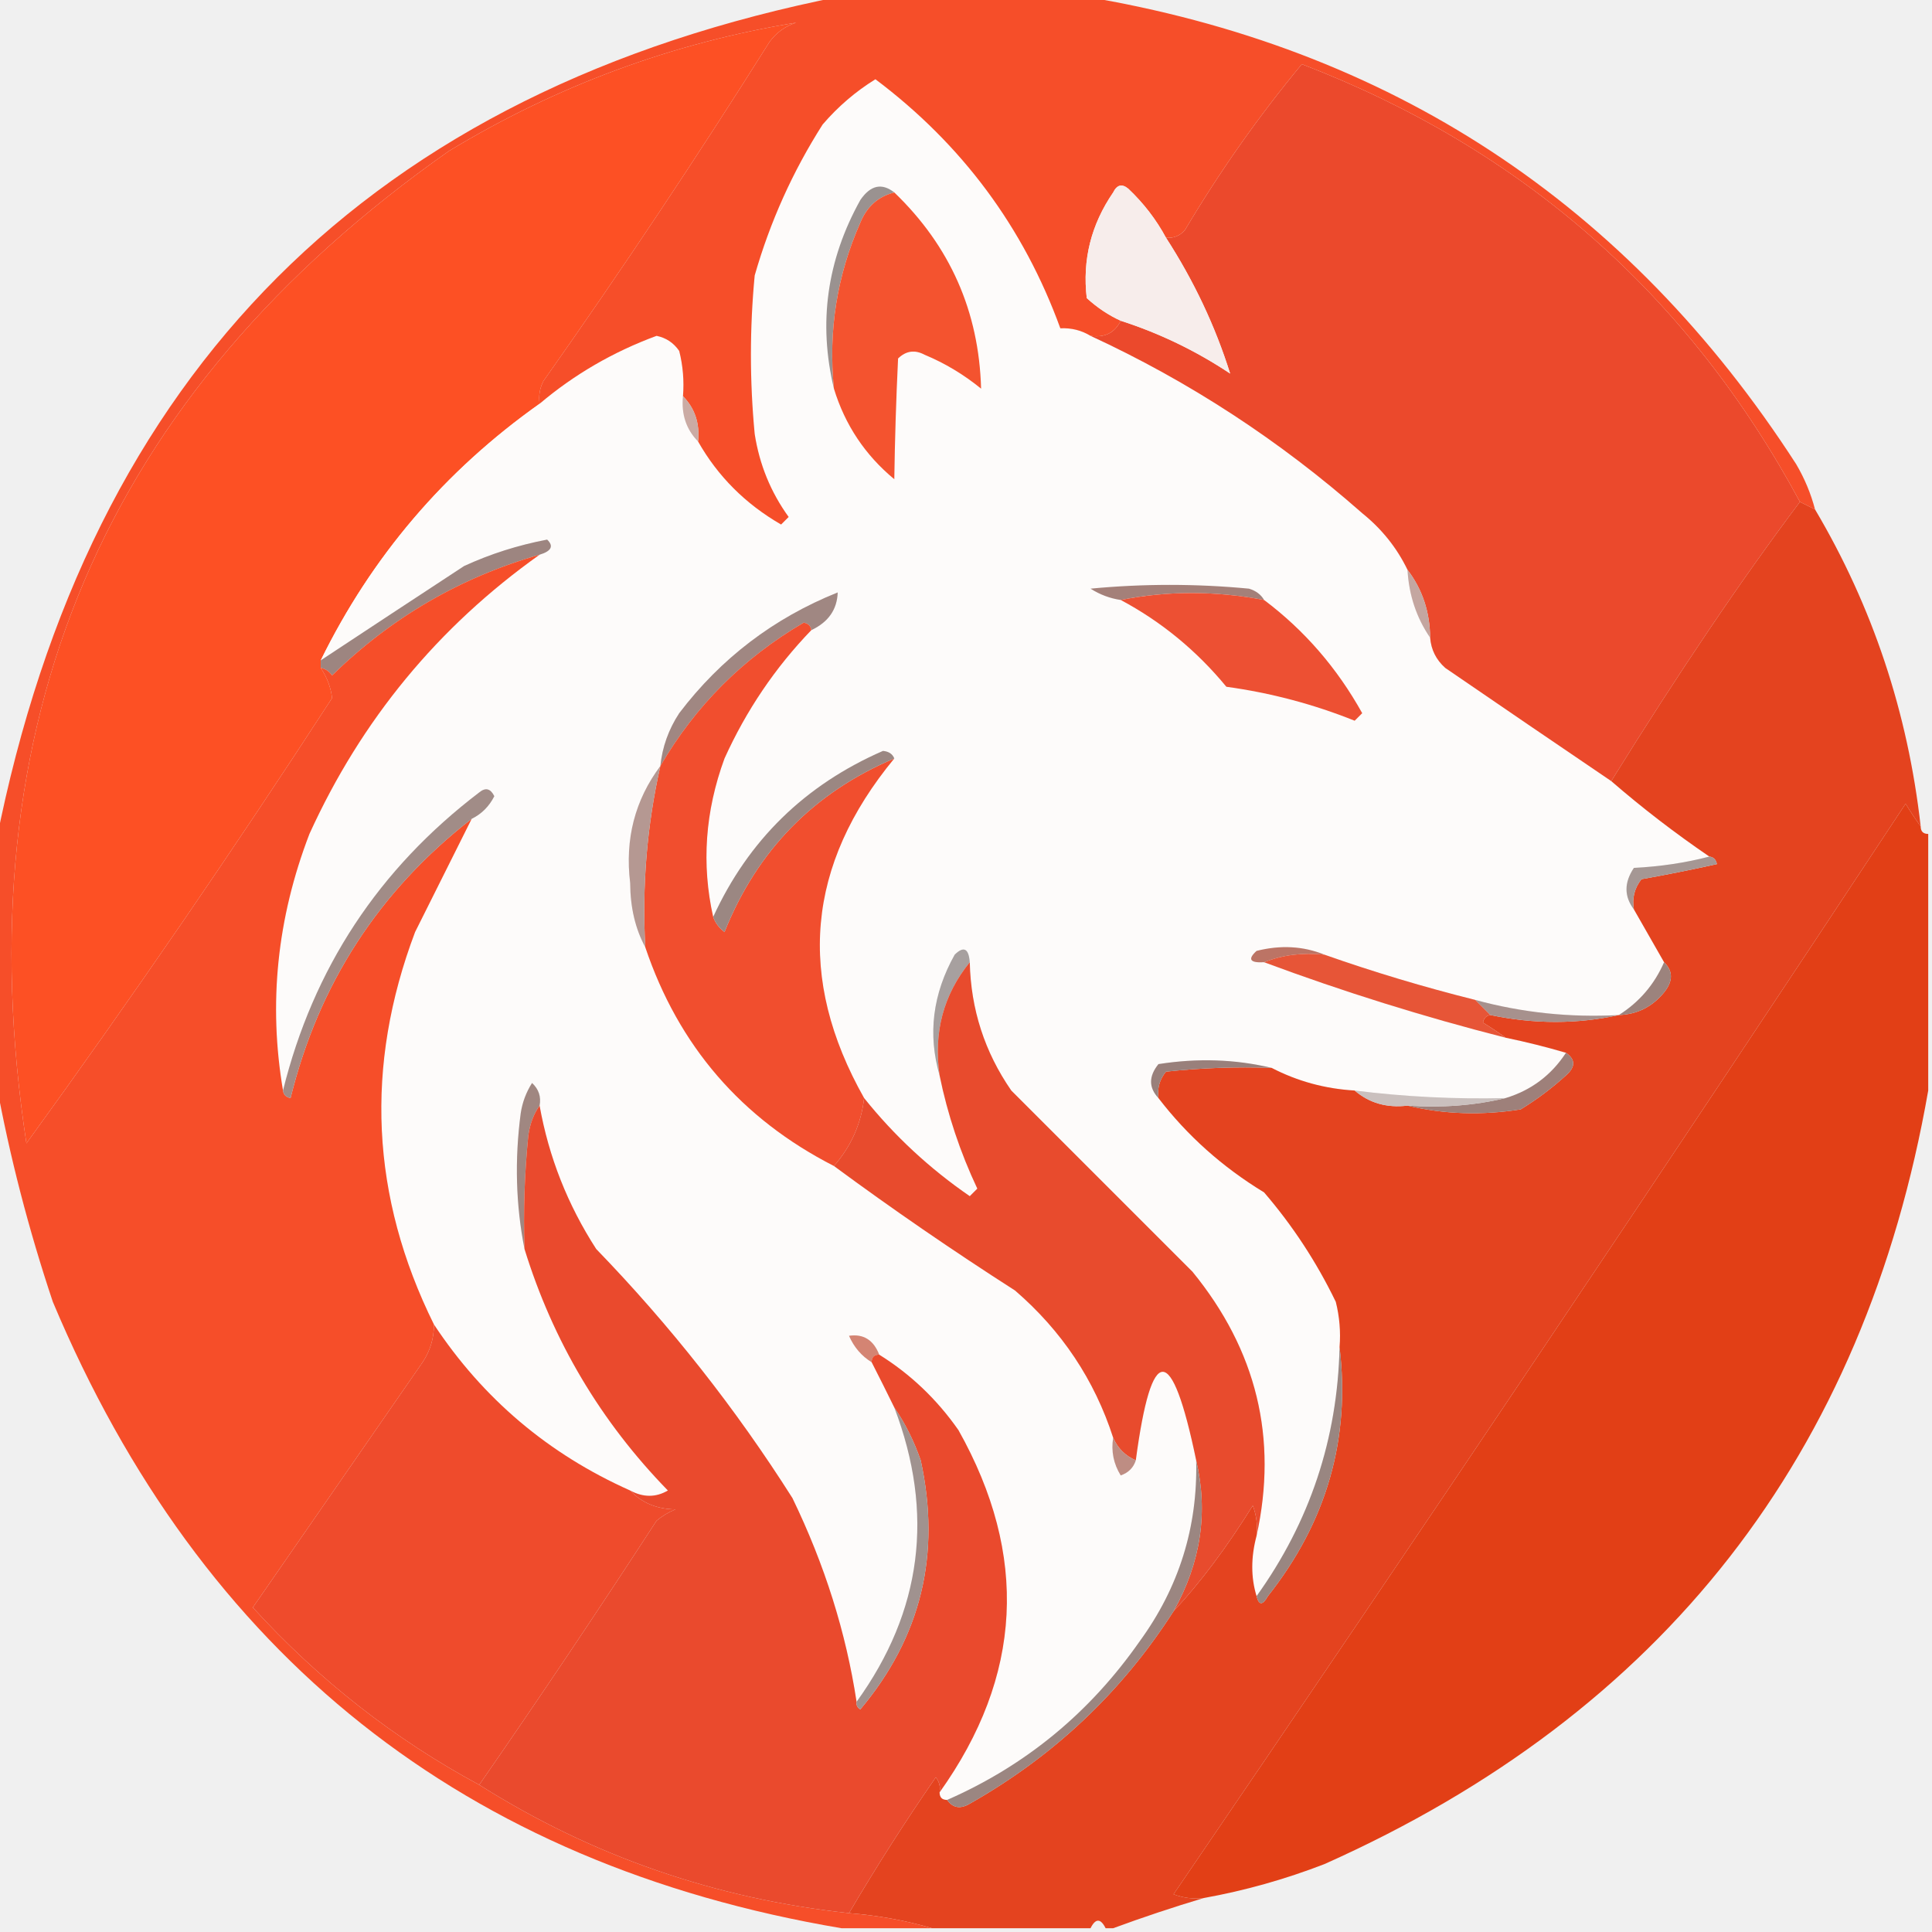
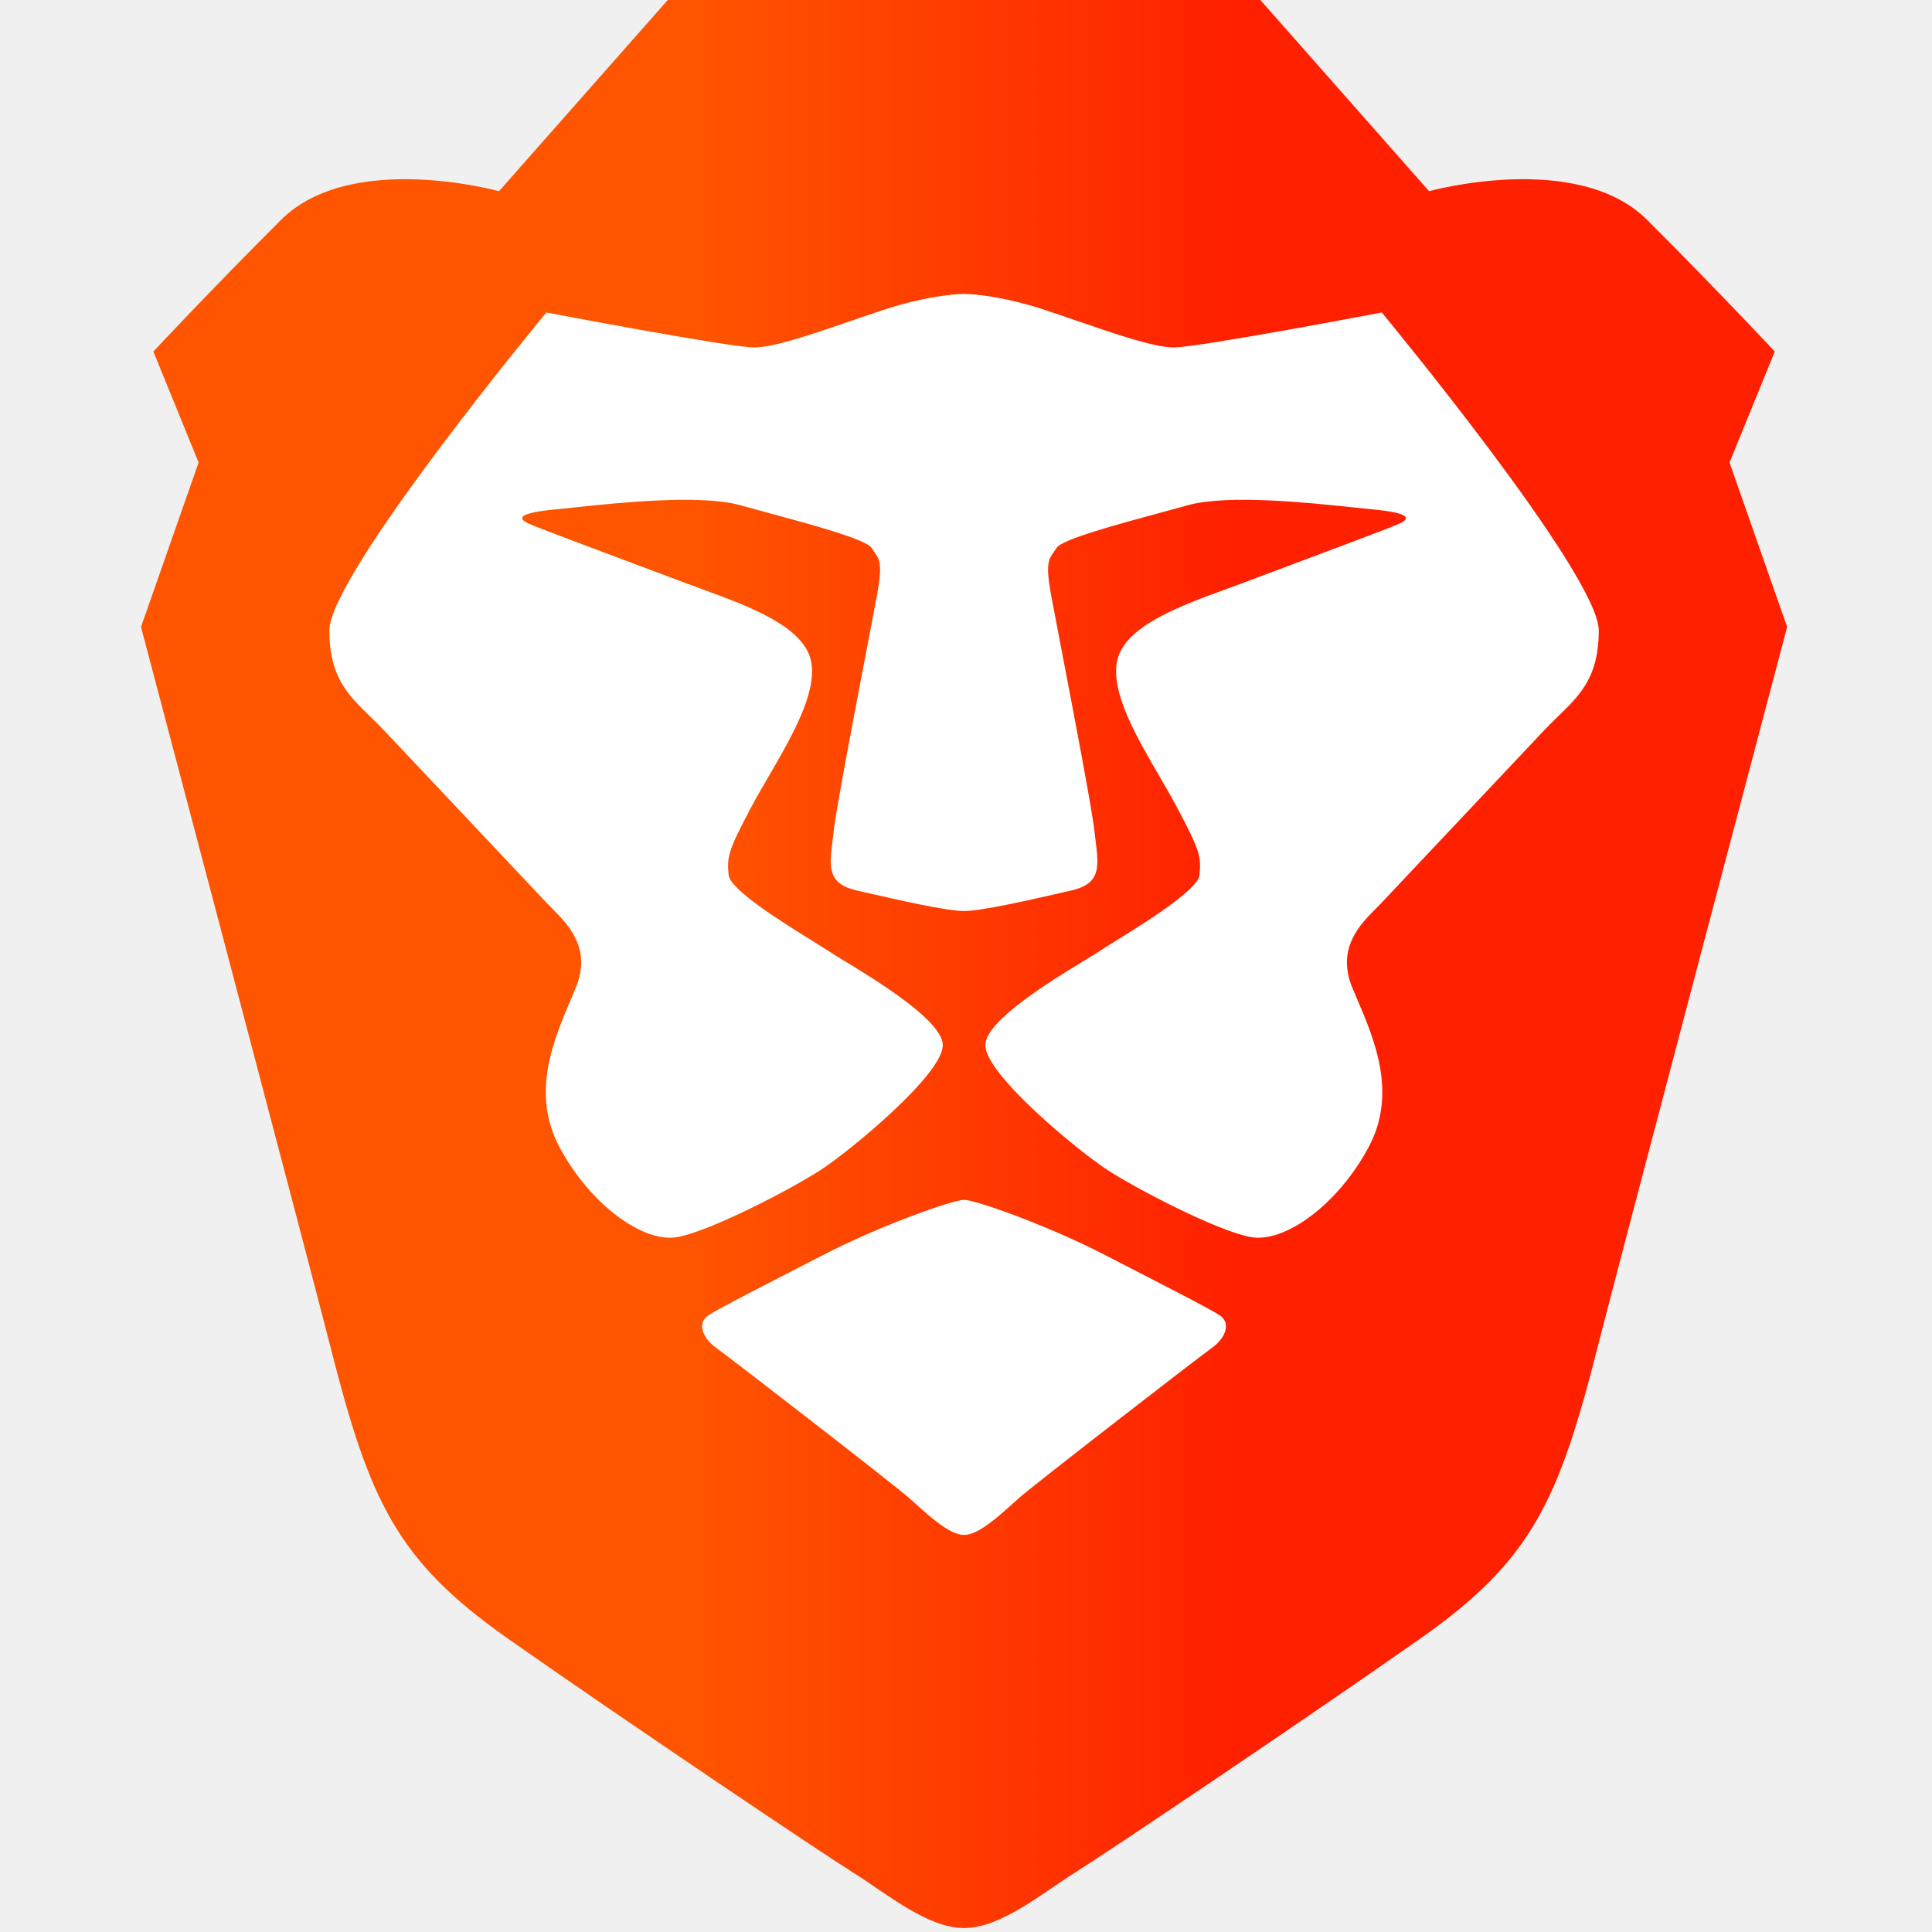
- <svg xmlns="http://www.w3.org/2000/svg" version="1.1" width="256px" height="256px" style="shape-rendering:geometricPrecision; text-rendering:geometricPrecision; image-rendering:optimizeQuality; fill-rule:evenodd; clip-rule:evenodd">
-   <g>
-     <path style="opacity:1" fill="#fd5024" d="M 71.5,53.5 C 58.923,62.406 49.256,73.739 42.5,87.5C 42.5,87.833 42.5,88.167 42.5,88.5C 43.357,89.802 43.857,91.135 44,92.5C 30.981,112.551 17.481,132.218 3.5,151.5C -4.948,95.985 13.718,52.152 59.5,20C 73.801,11.346 89.134,5.68 105.5,3C 104.069,3.465 102.903,4.299 102,5.5C 92.392,20.772 82.392,35.772 72,50.5C 71.517,51.448 71.35,52.448 71.5,53.5 Z" />
-   </g>
-   <g>
-     <path style="opacity:1" fill="#fdfbfa" d="M 144.5,44.5 C 157.597,50.555 169.597,58.389 180.5,68C 183.094,70.087 185.094,72.587 186.5,75.5C 186.69,78.855 187.69,81.855 189.5,84.5C 189.628,86.09 190.295,87.423 191.5,88.5C 198.869,93.551 206.202,98.551 213.5,103.5C 217.614,107.064 221.948,110.397 226.5,113.5C 223.359,114.321 220.025,114.821 216.5,115C 215.193,116.943 215.193,118.777 216.5,120.5C 217.833,122.833 219.167,125.167 220.5,127.5C 219.213,130.453 217.213,132.786 214.5,134.5C 208.013,134.848 201.68,134.182 195.5,132.5C 188.703,130.803 182.037,128.803 175.5,126.5C 172.696,125.362 169.696,125.195 166.5,126C 165.288,127.107 165.621,127.607 167.5,127.5C 177.971,131.399 188.638,134.732 199.5,137.5C 202.28,138.078 204.947,138.745 207.5,139.5C 205.557,142.471 202.891,144.471 199.5,145.5C 192.798,145.664 186.131,145.331 179.5,144.5C 175.593,144.274 171.926,143.274 168.5,141.5C 163.684,140.35 158.684,140.184 153.5,141C 152.199,142.616 152.199,144.116 153.5,145.5C 157.325,150.485 161.992,154.652 167.5,158C 171.288,162.406 174.455,167.239 177,172.5C 177.495,174.473 177.662,176.473 177.5,178.5C 177.223,190.664 173.556,201.664 166.5,211.5C 165.742,209.019 165.742,206.352 166.5,203.5C 169.345,190.581 166.512,178.914 158,168.5C 149.946,160.446 141.946,152.446 134,144.5C 130.474,139.402 128.641,133.735 128.5,127.5C 128.361,125.663 127.694,125.33 126.5,126.5C 123.583,131.704 122.916,137.038 124.5,142.5C 125.556,147.669 127.223,152.669 129.5,157.5C 129.167,157.833 128.833,158.167 128.5,158.5C 123.159,154.823 118.492,150.49 114.5,145.5C 105.519,129.604 106.853,114.604 118.5,100.5C 118.265,99.903 117.765,99.57 117,99.5C 106.659,104.008 99.159,111.341 94.5,121.5C 92.934,114.492 93.434,107.492 96,100.5C 98.881,94.132 102.714,88.465 107.5,83.5C 109.757,82.438 110.923,80.772 111,78.5C 102.519,81.905 95.519,87.238 90,94.5C 88.589,96.65 87.755,98.984 87.5,101.5C 84.125,106.022 82.792,111.189 83.5,117C 83.519,120.252 84.186,123.085 85.5,125.5C 89.898,138.565 98.232,148.231 110.5,154.5C 118.26,160.224 126.26,165.724 134.5,171C 140.692,176.341 145.025,182.841 147.5,190.5C 147.215,192.288 147.548,193.955 148.5,195.5C 149.522,195.145 150.189,194.478 150.5,193.5C 152.589,177.861 155.255,177.861 158.5,193.5C 158.718,202.345 156.218,210.345 151,217.5C 144.402,226.942 135.902,233.942 125.5,238.5C 124.833,238.5 124.5,238.167 124.5,237.5C 135.493,222.1 136.326,206.1 127,189.5C 124.143,185.414 120.643,182.081 116.5,179.5C 115.746,177.554 114.412,176.721 112.5,177C 113.163,178.518 114.163,179.685 115.5,180.5C 116.529,182.517 117.529,184.517 118.5,186.5C 123.839,200.498 122.172,213.498 113.5,225.5C 112.107,216.323 109.273,207.323 105,198.5C 97.477,186.638 88.81,175.638 79,165.5C 75.216,159.642 72.716,153.309 71.5,146.5C 71.719,145.325 71.386,144.325 70.5,143.5C 69.719,144.729 69.219,146.062 69,147.5C 68.181,153.681 68.347,159.681 69.5,165.5C 73.265,177.698 79.598,188.364 88.5,197.5C 86.905,198.434 85.239,198.434 83.5,197.5C 72.679,192.677 64.013,185.343 57.5,175.5C 49.128,158.589 48.294,141.255 55,123.5C 57.527,118.447 60.027,113.447 62.5,108.5C 63.812,107.855 64.812,106.855 65.5,105.5C 64.998,104.479 64.332,104.312 63.5,105C 50.184,115.139 41.517,128.306 37.5,144.5C 35.542,133.001 36.709,121.668 41,110.5C 47.874,95.398 58.041,83.065 71.5,73.5C 73.066,73.024 73.4,72.357 72.5,71.5C 68.651,72.232 64.984,73.398 61.5,75C 55.11,79.187 48.776,83.354 42.5,87.5C 49.256,73.739 58.923,62.406 71.5,53.5C 76.082,49.621 81.248,46.621 87,44.5C 88.261,44.759 89.261,45.426 90,46.5C 90.496,48.473 90.662,50.473 90.5,52.5C 90.259,54.898 90.926,56.898 92.5,58.5C 95.118,63.118 98.784,66.784 103.5,69.5C 103.833,69.167 104.167,68.833 104.5,68.5C 102.127,65.218 100.627,61.552 100,57.5C 99.333,50.5 99.333,43.5 100,36.5C 102.035,29.391 105.035,22.725 109,16.5C 111.05,14.112 113.384,12.112 116,10.5C 127.472,19.126 135.638,30.126 140.5,43.5C 141.959,43.433 143.292,43.766 144.5,44.5 Z" />
-   </g>
-   <g>
-     <path style="opacity:1" fill="#eb492c" d="M 238.5,66.5 C 230.761,76.78 222.428,89.114 213.5,103.5C 206.202,98.551 198.869,93.551 191.5,88.5C 190.295,87.423 189.628,86.09 189.5,84.5C 189.472,81.084 188.472,78.084 186.5,75.5C 185.094,72.587 183.094,70.087 180.5,68C 169.597,58.389 157.597,50.555 144.5,44.5C 146.38,44.771 147.713,44.104 148.5,42.5C 153.663,44.166 158.496,46.499 163,49.5C 161.032,43.225 158.199,37.225 154.5,31.5C 155.496,31.586 156.329,31.252 157,30.5C 161.616,22.728 166.782,15.394 172.5,8.5C 201.719,19.725 223.719,39.059 238.5,66.5 Z" />
-   </g>
-   <g>
-     <path style="opacity:1" fill="#a48079" d="M 167.5,79.5 C 161.024,78.274 154.691,78.274 148.5,79.5C 147.078,79.291 145.745,78.791 144.5,78C 151.5,77.333 158.5,77.333 165.5,78C 166.416,78.278 167.082,78.778 167.5,79.5 Z" />
-   </g>
-   <g>
-     <path style="opacity:1" fill="#9d8580" d="M 71.5,73.5 C 60.99,76.507 51.823,81.84 44,89.5C 43.617,88.944 43.117,88.611 42.5,88.5C 42.5,88.167 42.5,87.833 42.5,87.5C 48.776,83.354 55.11,79.187 61.5,75C 64.984,73.398 68.651,72.232 72.5,71.5C 73.4,72.357 73.066,73.024 71.5,73.5 Z" />
-   </g>
-   <g>
-     <path style="opacity:1" fill="#c4a6a0" d="M 186.5,75.5 C 188.472,78.084 189.472,81.084 189.5,84.5C 187.69,81.855 186.69,78.855 186.5,75.5 Z" />
-   </g>
-   <g>
-     <path style="opacity:1" fill="#ed5033" d="M 148.5,79.5 C 154.691,78.274 161.024,78.274 167.5,79.5C 172.843,83.518 177.177,88.518 180.5,94.5C 180.167,94.833 179.833,95.167 179.5,95.5C 174.037,93.306 168.37,91.806 162.5,91C 158.541,86.198 153.874,82.365 148.5,79.5 Z" />
-   </g>
-   <g>
-     <path style="opacity:0.998" fill="#e4431f" d="M 238.5,66.5 C 239.167,66.833 239.833,67.167 240.5,67.5C 248.127,80.382 252.794,94.382 254.5,109.5C 253.842,108.602 253.176,107.602 252.5,106.5C 220.542,154.916 188.208,203.082 155.5,251C 156.793,251.49 158.127,251.657 159.5,251.5C 155.46,252.708 151.46,254.042 147.5,255.5C 147.167,255.5 146.833,255.5 146.5,255.5C 145.833,254.167 145.167,254.167 144.5,255.5C 137.5,255.5 130.5,255.5 123.5,255.5C 120.026,254.475 116.36,253.808 112.5,253.5C 116.083,247.401 119.917,241.401 124,235.5C 124.464,236.094 124.631,236.761 124.5,237.5C 124.5,238.167 124.833,238.5 125.5,238.5C 126.251,239.573 127.251,239.74 128.5,239C 139.643,232.688 148.643,224.188 155.5,213.5C 159.022,209.745 162.522,205.078 166,199.5C 166.49,200.793 166.657,202.127 166.5,203.5C 165.742,206.352 165.742,209.019 166.5,211.5C 166.81,212.738 167.31,212.738 168,211.5C 175.787,201.66 178.953,190.66 177.5,178.5C 177.662,176.473 177.495,174.473 177,172.5C 174.455,167.239 171.288,162.406 167.5,158C 161.992,154.652 157.325,150.485 153.5,145.5C 153.33,144.178 153.663,143.011 154.5,142C 159.155,141.501 163.821,141.334 168.5,141.5C 171.926,143.274 175.593,144.274 179.5,144.5C 181.438,146.163 183.772,146.829 186.5,146.5C 191.316,147.65 196.316,147.816 201.5,147C 203.641,145.692 205.641,144.192 207.5,142.5C 208.776,141.386 208.776,140.386 207.5,139.5C 204.947,138.745 202.28,138.078 199.5,137.5C 198.602,136.842 197.602,136.176 196.5,135.5C 196.624,134.893 196.957,134.56 197.5,134.5C 203.31,135.711 208.977,135.711 214.5,134.5C 216.929,134.415 218.929,133.415 220.5,131.5C 221.705,130.005 221.705,128.672 220.5,127.5C 219.167,125.167 217.833,122.833 216.5,120.5C 216.238,119.022 216.571,117.689 217.5,116.5C 220.83,115.906 224.164,115.24 227.5,114.5C 227.376,113.893 227.043,113.56 226.5,113.5C 221.948,110.397 217.614,107.064 213.5,103.5C 222.428,89.114 230.761,76.78 238.5,66.5 Z" />
-   </g>
-   <g>
-     <path style="opacity:1" fill="#a08782" d="M 107.5,83.5 C 107.44,82.957 107.107,82.624 106.5,82.5C 98.476,87.191 92.143,93.524 87.5,101.5C 87.755,98.984 88.589,96.65 90,94.5C 95.519,87.238 102.519,81.905 111,78.5C 110.923,80.772 109.757,82.438 107.5,83.5 Z" />
-   </g>
-   <g>
-     <path style="opacity:1" fill="#f14e2e" d="M 107.5,83.5 C 102.714,88.465 98.881,94.132 96,100.5C 93.434,107.492 92.934,114.492 94.5,121.5C 94.783,122.289 95.283,122.956 96,123.5C 100.321,112.68 107.821,105.013 118.5,100.5C 106.853,114.604 105.519,129.604 114.5,145.5C 114.116,148.896 112.782,151.896 110.5,154.5C 98.232,148.231 89.898,138.565 85.5,125.5C 85.062,117.371 85.728,109.371 87.5,101.5C 92.143,93.524 98.476,87.191 106.5,82.5C 107.107,82.624 107.44,82.957 107.5,83.5 Z" />
-   </g>
-   <g>
-     <path style="opacity:0.999" fill="#e23f16" d="M 254.5,109.5 C 254.5,110.167 254.833,110.5 255.5,110.5C 255.5,121.833 255.5,133.167 255.5,144.5C 247.046,192.797 220.38,226.964 175.5,247C 170.287,249.017 164.954,250.517 159.5,251.5C 158.127,251.657 156.793,251.49 155.5,251C 188.208,203.082 220.542,154.916 252.5,106.5C 253.176,107.602 253.842,108.602 254.5,109.5 Z" />
-   </g>
-   <g>
-     <path style="opacity:1" fill="#b59892" d="M 87.5,101.5 C 85.728,109.371 85.062,117.371 85.5,125.5C 84.186,123.085 83.519,120.252 83.5,117C 82.792,111.189 84.125,106.022 87.5,101.5 Z" />
-   </g>
-   <g>
-     <path style="opacity:0.999" fill="#f64e29" d="M 111.5,-0.5 C 122.167,-0.5 132.833,-0.5 143.5,-0.5C 184.153,6.241 215.653,26.908 238,61.5C 239.122,63.407 239.955,65.407 240.5,67.5C 239.833,67.167 239.167,66.833 238.5,66.5C 223.719,39.059 201.719,19.725 172.5,8.5C 166.782,15.394 161.616,22.728 157,30.5C 156.329,31.252 155.496,31.586 154.5,31.5C 153.206,29.093 151.539,26.926 149.5,25C 148.668,24.312 148.002,24.479 147.5,25.5C 144.573,29.772 143.406,34.438 144,39.5C 145.409,40.781 146.909,41.781 148.5,42.5C 147.713,44.104 146.38,44.771 144.5,44.5C 143.292,43.766 141.959,43.433 140.5,43.5C 135.638,30.126 127.472,19.126 116,10.5C 113.384,12.112 111.05,14.112 109,16.5C 105.035,22.725 102.035,29.391 100,36.5C 99.333,43.5 99.333,50.5 100,57.5C 100.627,61.552 102.127,65.218 104.5,68.5C 104.167,68.833 103.833,69.167 103.5,69.5C 98.784,66.784 95.118,63.118 92.5,58.5C 92.741,56.102 92.074,54.102 90.5,52.5C 90.662,50.473 90.496,48.473 90,46.5C 89.261,45.426 88.261,44.759 87,44.5C 81.248,46.621 76.082,49.621 71.5,53.5C 71.35,52.448 71.517,51.448 72,50.5C 82.392,35.772 92.392,20.772 102,5.5C 102.903,4.299 104.069,3.465 105.5,3C 89.134,5.68 73.801,11.346 59.5,20C 13.718,52.152 -4.948,95.985 3.5,151.5C 17.481,132.218 30.981,112.551 44,92.5C 43.857,91.135 43.357,89.802 42.5,88.5C 43.117,88.611 43.617,88.944 44,89.5C 51.823,81.84 60.99,76.507 71.5,73.5C 58.041,83.065 47.874,95.398 41,110.5C 36.709,121.668 35.542,133.001 37.5,144.5C 37.56,145.043 37.893,145.376 38.5,145.5C 42.233,130.36 50.233,118.026 62.5,108.5C 60.027,113.447 57.527,118.447 55,123.5C 48.294,141.255 49.128,158.589 57.5,175.5C 57.509,177.308 57.009,178.975 56,180.5C 48.5,191.333 41,202.167 33.5,213C 42.248,222.598 52.248,230.432 63.5,236.5C 78.415,245.917 94.748,251.584 112.5,253.5C 116.36,253.808 120.026,254.475 123.5,255.5C 119.5,255.5 115.5,255.5 111.5,255.5C 61.533,247.047 26.7,219.38 7,172.5C 3.784,162.885 1.284,153.218 -0.5,143.5C -0.5,132.833 -0.5,122.167 -0.5,111.5C 11.833,49.167 49.167,11.833 111.5,-0.5 Z" />
-   </g>
-   <g>
-     <path style="opacity:1" fill="#cbaba4" d="M 90.5,52.5 C 92.074,54.102 92.741,56.102 92.5,58.5C 90.926,56.898 90.259,54.898 90.5,52.5 Z" />
-   </g>
-   <g>
-     <path style="opacity:1" fill="#9a9290" d="M 118.5,25.5 C 116.376,26.031 114.876,27.364 114,29.5C 110.903,36.493 109.736,43.827 110.5,51.5C 108.404,42.79 109.571,34.456 114,26.5C 115.347,24.534 116.847,24.201 118.5,25.5 Z" />
-   </g>
-   <g>
-     <path style="opacity:1" fill="#f4532f" d="M 118.5,25.5 C 125.887,32.606 129.72,41.273 130,51.5C 127.707,49.628 125.207,48.128 122.5,47C 121.216,46.316 120.049,46.483 119,47.5C 118.741,52.926 118.574,58.26 118.5,63.5C 114.634,60.3 111.967,56.3 110.5,51.5C 109.736,43.827 110.903,36.493 114,29.5C 114.876,27.364 116.376,26.031 118.5,25.5 Z" />
-   </g>
-   <g>
-     <path style="opacity:1" fill="#f7edeb" d="M 154.5,31.5 C 158.199,37.225 161.032,43.225 163,49.5C 158.496,46.499 153.663,44.166 148.5,42.5C 146.909,41.781 145.409,40.781 144,39.5C 143.406,34.438 144.573,29.772 147.5,25.5C 148.002,24.479 148.668,24.312 149.5,25C 151.539,26.926 153.206,29.093 154.5,31.5 Z" />
-   </g>
-   <g>
-     <path style="opacity:1" fill="#9b8782" d="M 118.5,100.5 C 107.821,105.013 100.321,112.68 96,123.5C 95.283,122.956 94.783,122.289 94.5,121.5C 99.159,111.341 106.659,104.008 117,99.5C 117.765,99.57 118.265,99.903 118.5,100.5 Z" />
-   </g>
-   <g>
-     <path style="opacity:1" fill="#a59794" d="M 226.5,113.5 C 227.043,113.56 227.376,113.893 227.5,114.5C 224.164,115.24 220.83,115.906 217.5,116.5C 216.571,117.689 216.238,119.022 216.5,120.5C 215.193,118.777 215.193,116.943 216.5,115C 220.025,114.821 223.359,114.321 226.5,113.5 Z" />
-   </g>
-   <g>
-     <path style="opacity:1" fill="#bc7465" d="M 175.5,126.5 C 172.615,126.194 169.948,126.527 167.5,127.5C 165.621,127.607 165.288,127.107 166.5,126C 169.696,125.195 172.696,125.362 175.5,126.5 Z" />
-   </g>
-   <g>
-     <path style="opacity:1" fill="#e75537" d="M 167.5,127.5 C 169.948,126.527 172.615,126.194 175.5,126.5C 182.037,128.803 188.703,130.803 195.5,132.5C 196.167,133.167 196.833,133.833 197.5,134.5C 196.957,134.56 196.624,134.893 196.5,135.5C 197.602,136.176 198.602,136.842 199.5,137.5C 188.638,134.732 177.971,131.399 167.5,127.5 Z" />
-   </g>
-   <g>
-     <path style="opacity:1" fill="#a18c87" d="M 62.5,108.5 C 50.233,118.026 42.233,130.36 38.5,145.5C 37.893,145.376 37.56,145.043 37.5,144.5C 41.517,128.306 50.184,115.139 63.5,105C 64.332,104.312 64.998,104.479 65.5,105.5C 64.812,106.855 63.812,107.855 62.5,108.5 Z" />
-   </g>
-   <g>
-     <path style="opacity:1" fill="#9c837d" d="M 220.5,127.5 C 221.705,128.672 221.705,130.005 220.5,131.5C 218.929,133.415 216.929,134.415 214.5,134.5C 217.213,132.786 219.213,130.453 220.5,127.5 Z" />
-   </g>
-   <g>
-     <path style="opacity:1" fill="#a7918d" d="M 195.5,132.5 C 201.68,134.182 208.013,134.848 214.5,134.5C 208.977,135.711 203.31,135.711 197.5,134.5C 196.833,133.833 196.167,133.167 195.5,132.5 Z" />
-   </g>
-   <g>
-     <path style="opacity:1" fill="#a7a09f" d="M 128.5,127.5 C 125.006,131.806 123.672,136.806 124.5,142.5C 122.916,137.038 123.583,131.704 126.5,126.5C 127.694,125.33 128.361,125.663 128.5,127.5 Z" />
-   </g>
-   <g>
-     <path style="opacity:1" fill="#99807b" d="M 168.5,141.5 C 163.821,141.334 159.155,141.501 154.5,142C 153.663,143.011 153.33,144.178 153.5,145.5C 152.199,144.116 152.199,142.616 153.5,141C 158.684,140.184 163.684,140.35 168.5,141.5 Z" />
-   </g>
-   <g>
-     <path style="opacity:1" fill="#9e807a" d="M 207.5,139.5 C 208.776,140.386 208.776,141.386 207.5,142.5C 205.641,144.192 203.641,145.692 201.5,147C 196.316,147.816 191.316,147.65 186.5,146.5C 191.032,146.818 195.366,146.485 199.5,145.5C 202.891,144.471 205.557,142.471 207.5,139.5 Z" />
-   </g>
-   <g>
-     <path style="opacity:1" fill="#cac0be" d="M 179.5,144.5 C 186.131,145.331 192.798,145.664 199.5,145.5C 195.366,146.485 191.032,146.818 186.5,146.5C 183.772,146.829 181.438,146.163 179.5,144.5 Z" />
-   </g>
-   <g>
-     <path style="opacity:1" fill="#a08781" d="M 71.5,146.5 C 70.71,147.609 70.21,148.942 70,150.5C 69.501,155.489 69.334,160.489 69.5,165.5C 68.347,159.681 68.181,153.681 69,147.5C 69.219,146.062 69.719,144.729 70.5,143.5C 71.386,144.325 71.719,145.325 71.5,146.5 Z" />
-   </g>
-   <g>
-     <path style="opacity:1" fill="#e84b2d" d="M 128.5,127.5 C 128.641,133.735 130.474,139.402 134,144.5C 141.946,152.446 149.946,160.446 158,168.5C 166.512,178.914 169.345,190.581 166.5,203.5C 166.657,202.127 166.49,200.793 166,199.5C 162.522,205.078 159.022,209.745 155.5,213.5C 159.115,207.068 160.115,200.401 158.5,193.5C 155.255,177.861 152.589,177.861 150.5,193.5C 149.1,192.9 148.1,191.9 147.5,190.5C 145.025,182.841 140.692,176.341 134.5,171C 126.26,165.724 118.26,160.224 110.5,154.5C 112.782,151.896 114.116,148.896 114.5,145.5C 118.492,150.49 123.159,154.823 128.5,158.5C 128.833,158.167 129.167,157.833 129.5,157.5C 127.223,152.669 125.556,147.669 124.5,142.5C 123.672,136.806 125.006,131.806 128.5,127.5 Z" />
-   </g>
-   <g>
-     <path style="opacity:1" fill="#d48473" d="M 116.5,179.5 C 115.833,179.5 115.5,179.833 115.5,180.5C 114.163,179.685 113.163,178.518 112.5,177C 114.412,176.721 115.746,177.554 116.5,179.5 Z" />
-   </g>
-   <g>
-     <path style="opacity:1" fill="#ef4b2c" d="M 57.5,175.5 C 64.013,185.343 72.679,192.677 83.5,197.5C 85.026,199.13 87.026,199.963 89.5,200C 88.584,200.374 87.75,200.874 87,201.5C 79.304,213.344 71.47,225.01 63.5,236.5C 52.248,230.432 42.248,222.598 33.5,213C 41,202.167 48.5,191.333 56,180.5C 57.009,178.975 57.509,177.308 57.5,175.5 Z" />
-   </g>
-   <g>
-     <path style="opacity:1" fill="#ea4a2d" d="M 71.5,146.5 C 72.716,153.309 75.216,159.642 79,165.5C 88.81,175.638 97.477,186.638 105,198.5C 109.273,207.323 112.107,216.323 113.5,225.5C 113.435,225.938 113.601,226.272 114,226.5C 122.051,216.923 124.717,205.923 122,193.5C 121.102,190.931 119.935,188.598 118.5,186.5C 117.529,184.517 116.529,182.517 115.5,180.5C 115.5,179.833 115.833,179.5 116.5,179.5C 120.643,182.081 124.143,185.414 127,189.5C 136.326,206.1 135.493,222.1 124.5,237.5C 124.631,236.761 124.464,236.094 124,235.5C 119.917,241.401 116.083,247.401 112.5,253.5C 94.748,251.584 78.415,245.917 63.5,236.5C 71.47,225.01 79.304,213.344 87,201.5C 87.75,200.874 88.584,200.374 89.5,200C 87.026,199.963 85.026,199.13 83.5,197.5C 85.239,198.434 86.905,198.434 88.5,197.5C 79.598,188.364 73.265,177.698 69.5,165.5C 69.334,160.489 69.501,155.489 70,150.5C 70.21,148.942 70.71,147.609 71.5,146.5 Z" />
-   </g>
-   <g>
-     <path style="opacity:1" fill="#be8d83" d="M 147.5,190.5 C 148.1,191.9 149.1,192.9 150.5,193.5C 150.189,194.478 149.522,195.145 148.5,195.5C 147.548,193.955 147.215,192.288 147.5,190.5 Z" />
-   </g>
-   <g>
-     <path style="opacity:1" fill="#998681" d="M 177.5,178.5 C 178.953,190.66 175.787,201.66 168,211.5C 167.31,212.738 166.81,212.738 166.5,211.5C 173.556,201.664 177.223,190.664 177.5,178.5 Z" />
-   </g>
-   <g>
-     <path style="opacity:1" fill="#a0928f" d="M 118.5,186.5 C 119.935,188.598 121.102,190.931 122,193.5C 124.717,205.923 122.051,216.923 114,226.5C 113.601,226.272 113.435,225.938 113.5,225.5C 122.172,213.498 123.839,200.498 118.5,186.5 Z" />
-   </g>
-   <g>
-     <path style="opacity:1" fill="#9b8681" d="M 158.5,193.5 C 160.115,200.401 159.115,207.068 155.5,213.5C 148.643,224.188 139.643,232.688 128.5,239C 127.251,239.74 126.251,239.573 125.5,238.5C 135.902,233.942 144.402,226.942 151,217.5C 156.218,210.345 158.718,202.345 158.5,193.5 Z" />
-   </g>
+ <svg xmlns="http://www.w3.org/2000/svg" width="256" height="256" viewBox="0 0 256 256" fill="none">
+   <path fill-rule="evenodd" clip-rule="evenodd" d="M229.168 61.285L235.166 46.578C235.166 46.578 227.532 38.408 218.262 29.149C208.992 19.889 189.361 25.336 189.361 25.336L167.004 6.38962e-05H127.743H88.481L66.124 25.336C66.124 25.336 46.494 19.889 37.224 29.149C27.954 38.408 20.32 46.578 20.32 46.578L26.318 61.285L18.684 83.072C18.684 83.072 41.136 168.018 43.767 178.391C48.948 198.817 52.492 206.715 67.215 217.064C81.938 227.412 108.657 245.387 113.02 248.11C117.382 250.834 122.835 255.473 127.743 255.473C132.65 255.473 138.103 250.834 142.466 248.11C146.828 245.387 173.548 227.412 188.271 217.064C202.994 206.715 206.538 198.817 211.718 178.391C214.349 168.018 236.802 83.072 236.802 83.072L229.168 61.285Z" fill="url(#paint0_linear_1648_3)" />
+   <path d="M155.553 46.034C158.825 46.034 183.09 41.404 183.09 41.404C183.09 41.404 211.847 76.127 211.847 83.549C211.847 89.684 209.374 92.086 206.462 94.915C205.852 95.507 205.222 96.118 204.592 96.787L183.03 119.657C182.817 119.884 182.579 120.123 182.327 120.376C180.175 122.537 177.005 125.72 179.242 131.007C179.391 131.36 179.545 131.719 179.701 132.084C182.153 137.811 185.179 144.881 181.327 152.047C177.228 159.668 170.208 164.754 165.709 163.913C161.21 163.072 150.645 157.557 146.76 155.038C142.875 152.519 130.561 142.375 130.561 138.493C130.561 135.256 139.417 129.871 143.719 127.254C144.575 126.734 145.251 126.323 145.641 126.06C146.085 125.761 146.828 125.3 147.742 124.733C151.67 122.296 158.761 117.895 158.939 115.944C159.158 113.538 159.075 112.833 155.909 106.889C155.236 105.625 154.449 104.272 153.635 102.873C150.62 97.692 147.245 91.891 147.992 87.736C148.836 83.045 156.194 80.356 162.427 78.078C163.205 77.793 163.967 77.515 164.696 77.24C166.515 76.554 168.801 75.699 171.188 74.805C177.411 72.477 184.325 69.89 185.465 69.365C187.044 68.638 186.636 67.946 181.855 67.493C181.223 67.433 180.436 67.35 179.534 67.254C173.616 66.626 162.702 65.467 157.395 66.945C156.352 67.235 155.182 67.552 153.955 67.883C147.993 69.496 140.688 71.472 139.986 72.611C139.863 72.811 139.742 72.982 139.628 73.144C138.957 74.097 138.519 74.719 139.262 78.77C139.483 79.977 139.938 82.349 140.501 85.284C142.147 93.874 144.716 107.275 145.04 110.286C145.085 110.707 145.135 111.114 145.183 111.505C145.595 114.864 145.869 117.099 141.964 117.99C141.639 118.065 141.297 118.143 140.942 118.224C136.536 119.234 130.077 120.715 127.743 120.715C125.408 120.715 118.943 119.233 114.537 118.223C114.184 118.142 113.845 118.064 113.521 117.99C109.616 117.099 109.89 114.864 110.302 111.505C110.35 111.114 110.4 110.707 110.445 110.286C110.77 107.271 113.345 93.837 114.992 85.248C115.551 82.33 116.003 79.972 116.223 78.77C116.966 74.719 116.528 74.097 115.857 73.144C115.743 72.982 115.623 72.811 115.5 72.611C114.798 71.472 107.493 69.496 101.531 67.884C100.304 67.552 99.134 67.235 98.09 66.945C92.784 65.467 81.87 66.626 75.952 67.254C75.049 67.35 74.263 67.433 73.63 67.493C68.85 67.946 68.442 68.638 70.02 69.365C71.16 69.89 78.071 72.476 84.292 74.803C86.682 75.698 88.969 76.553 90.79 77.24C91.519 77.515 92.281 77.794 93.06 78.079C99.292 80.356 106.65 83.046 107.493 87.736C108.24 91.891 104.866 97.69 101.852 102.87C101.038 104.27 100.249 105.625 99.576 106.889C96.411 112.833 96.327 113.538 96.546 115.944C96.724 117.895 103.813 122.294 107.74 124.732C108.656 125.3 109.399 125.761 109.844 126.06C110.234 126.323 110.909 126.733 111.764 127.253C116.066 129.869 124.924 135.256 124.924 138.493C124.924 142.375 112.611 152.519 108.726 155.038C104.84 157.557 94.275 163.072 89.776 163.913C85.278 164.754 78.257 159.668 74.159 152.047C70.306 144.882 73.332 137.812 75.784 132.085C75.94 131.72 76.094 131.36 76.243 131.007C78.48 125.72 75.31 122.537 73.158 120.375C72.906 120.122 72.668 119.884 72.455 119.657L50.893 96.787C50.263 96.118 49.634 95.507 49.024 94.915C46.111 92.086 43.639 89.685 43.639 83.549C43.639 76.127 72.395 41.404 72.395 41.404C72.395 41.404 96.661 46.034 99.933 46.034C102.543 46.034 107.585 44.3 112.84 42.492C114.17 42.034 115.515 41.572 116.837 41.132C123.38 38.953 127.743 38.937 127.743 38.937C127.743 38.937 132.105 38.953 138.649 41.132C139.971 41.572 141.315 42.034 142.646 42.492C147.901 44.3 152.942 46.034 155.553 46.034Z" fill="white" />
+   <path d="M151.388 168.854C156.517 171.494 160.156 173.368 161.532 174.228C163.312 175.341 162.227 177.44 160.605 178.585C158.984 179.73 137.193 196.584 135.078 198.447C134.808 198.685 134.521 198.944 134.222 199.213C132.184 201.047 129.585 203.387 127.743 203.387C125.899 203.387 123.298 201.045 121.261 199.211C120.963 198.942 120.677 198.685 120.407 198.447C118.292 196.584 96.502 179.73 94.88 178.585C93.258 177.44 92.173 175.341 93.953 174.228C95.33 173.367 98.972 171.492 104.107 168.849C105.612 168.075 107.245 167.234 108.987 166.334C116.671 162.362 126.248 158.985 127.743 158.985C129.237 158.985 138.814 162.362 146.499 166.334C148.244 167.236 149.88 168.078 151.388 168.854Z" fill="white" />
+   <defs>
+     <linearGradient id="paint0_linear_1648_3" x1="18.684" y1="257.275" x2="236.802" y2="257.275" gradientUnits="userSpaceOnUse">
+       <stop stop-color="#FF5500" />
+       <stop offset="0.333" stop-color="#FF5500" />
+       <stop offset="0.667" stop-color="#FF2000" />
+       <stop offset="1" stop-color="#FF2000" />
+     </linearGradient>
+   </defs>
</svg>
